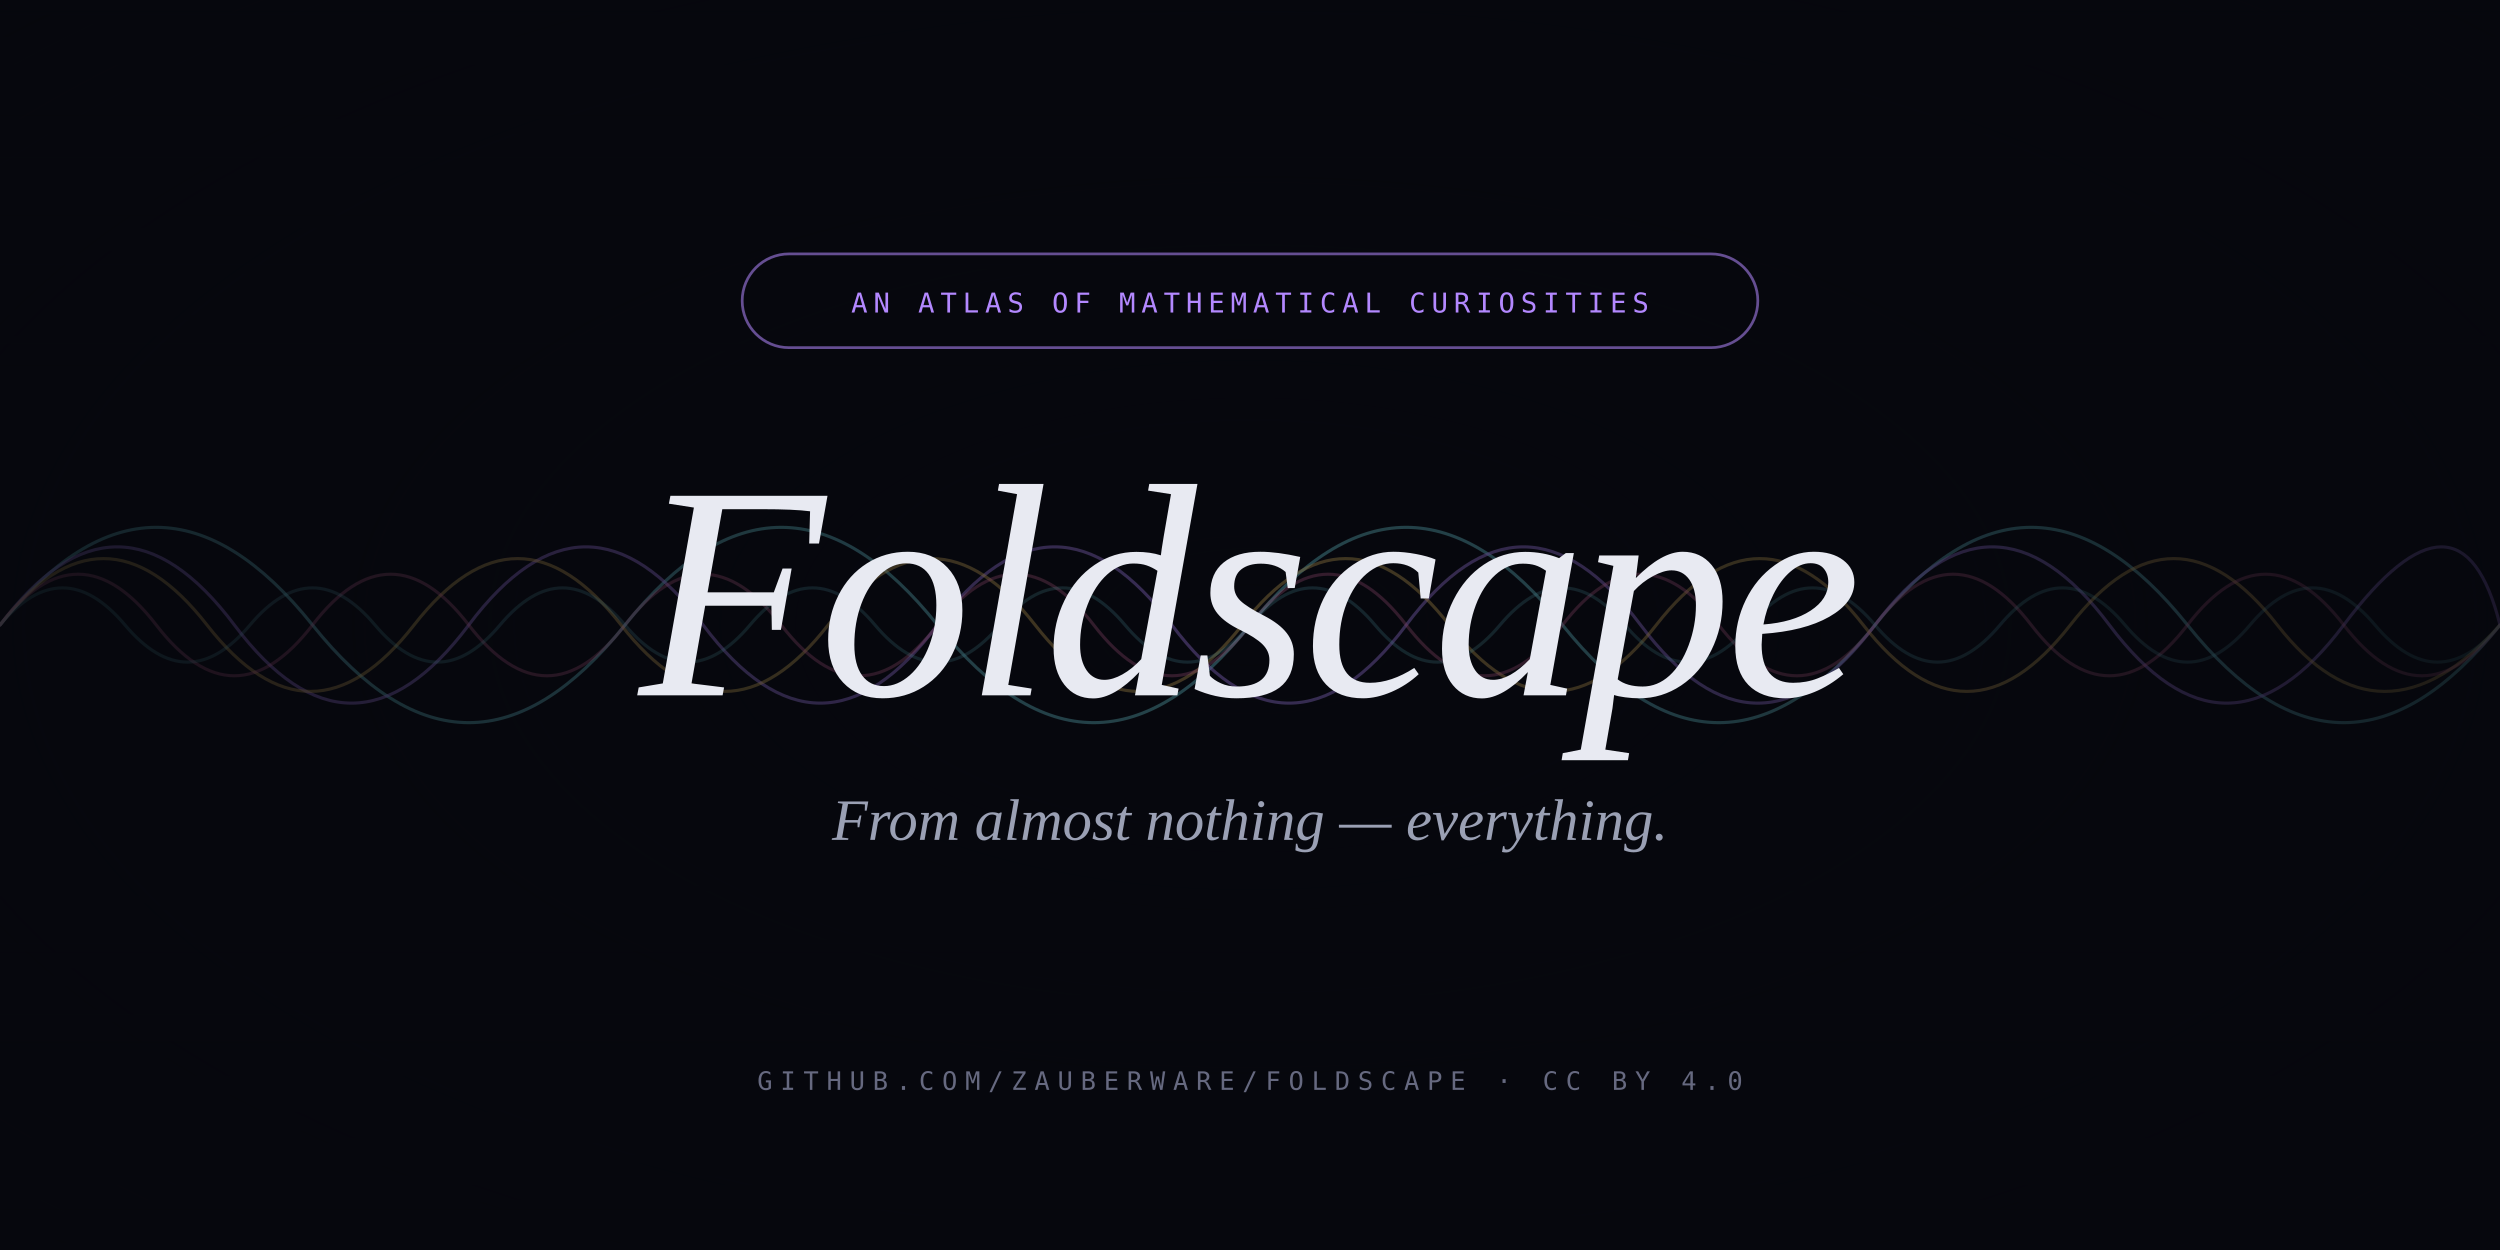
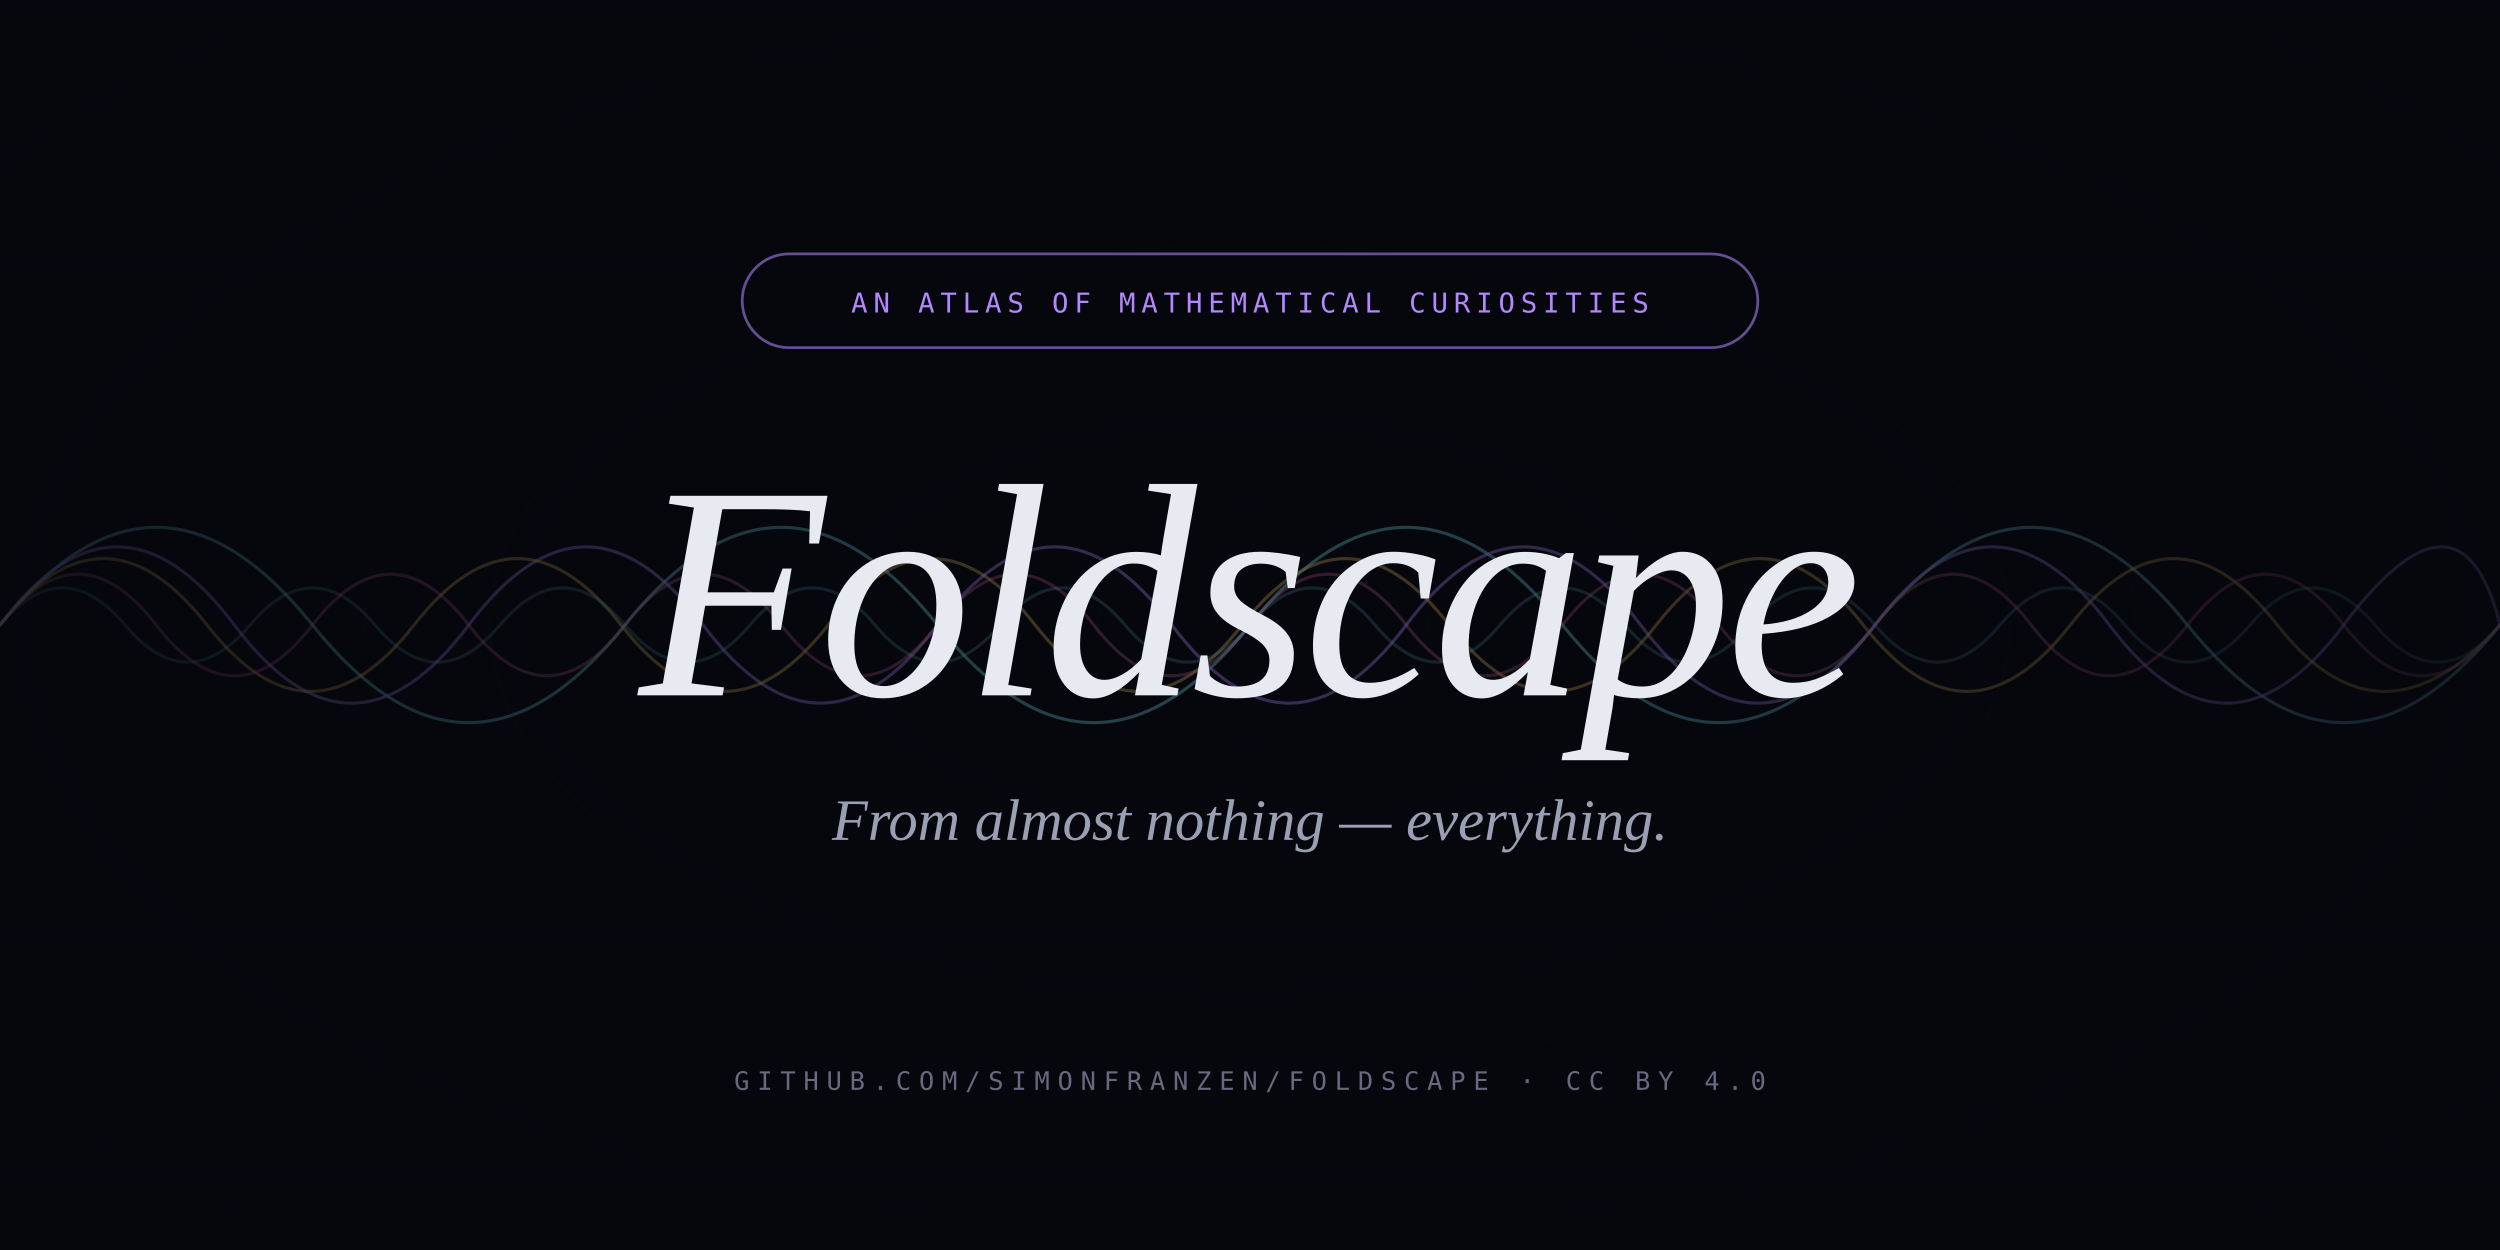
<svg xmlns="http://www.w3.org/2000/svg" viewBox="0 0 1280 640" width="1280" height="640" role="img" aria-label="Foldscape — An Atlas of Mathematical Curiosities">
  <rect width="1280" height="640" fill="#06070d" />
  <defs>
    <radialGradient id="vignette" cx="50%" cy="50%" r="80%">
      <stop offset="0%" stop-color="#06070d" stop-opacity="0" />
      <stop offset="100%" stop-color="#06070d" stop-opacity="0.95" />
    </radialGradient>
    <linearGradient id="topFade" x1="0" x2="0" y1="0" y2="1">
      <stop offset="0%" stop-color="#06070d" stop-opacity="0.6" />
      <stop offset="100%" stop-color="#06070d" stop-opacity="0" />
    </linearGradient>
    <linearGradient id="bottomFade" x1="0" x2="0" y1="1" y2="0">
      <stop offset="0%" stop-color="#06070d" stop-opacity="0.9" />
      <stop offset="100%" stop-color="#06070d" stop-opacity="0" />
    </linearGradient>
  </defs>
  <g fill="none" stroke-width="1.6" stroke-linecap="round" opacity="0.55">
    <path d="M 0 320 Q 80 220, 160 320 T 320 320 T 480 320 T 640 320 T 800 320 T 960 320 T 1120 320 T 1280 320" stroke="#7df3ff" opacity="0.5" />
    <path d="M 0 320 Q 60 240, 120 320 T 240 320 T 360 320 T 480 320 T 600 320 T 720 320 T 840 320 T 960 320 T 1080 320 T 1200 320 T 1280 320" stroke="#b388ff" opacity="0.55" />
    <path d="M 0 320 Q 53 252, 106 320 T 212 320 T 318 320 T 424 320 T 530 320 T 636 320 T 742 320 T 848 320 T 954 320 T 1060 320 T 1166 320 T 1280 320" stroke="#ffd166" opacity="0.45" />
    <path d="M 0 320 Q 40 268, 80 320 T 160 320 T 240 320 T 320 320 T 400 320 T 480 320 T 560 320 T 640 320 T 720 320 T 800 320 T 880 320 T 960 320 T 1040 320 T 1120 320 T 1200 320 T 1280 320" stroke="#ff7ab6" opacity="0.35" />
    <path d="M 0 320 Q 32 282, 64 320 T 128 320 T 192 320 T 256 320 T 320 320 T 384 320 T 448 320 T 512 320 T 576 320 T 640 320 T 704 320 T 768 320 T 832 320 T 896 320 T 960 320 T 1024 320 T 1088 320 T 1152 320 T 1216 320 T 1280 320" stroke="#7df3ff" opacity="0.25" />
  </g>
  <rect width="1280" height="640" fill="url(#vignette)" />
  <rect width="1280" height="200" fill="url(#topFade)" />
  <rect x="0" y="440" width="1280" height="200" fill="url(#bottomFade)" />
  <g transform="translate(640, 154)">
    <rect x="-260" y="-24" width="520" height="48" rx="24" fill="none" stroke="#b388ff" stroke-width="1.4" opacity="0.55" />
    <text x="0" y="6" text-anchor="middle" font-family="ui-monospace, SF Mono, Menlo, Monaco, Consolas, monospace" font-size="14" letter-spacing="3" fill="#b388ff">AN ATLAS OF MATHEMATICAL CURIOSITIES</text>
  </g>
  <text x="640" y="356" text-anchor="middle" font-family="'New York', 'Iowan Old Style', Cambria, 'Times New Roman', Georgia, serif" font-style="italic" font-weight="500" font-size="156" letter-spacing="-3" fill="#e8eaf2">Foldscape</text>
  <text x="640" y="430" text-anchor="middle" font-family="'New York', 'Iowan Old Style', Cambria, 'Times New Roman', Georgia, serif" font-style="italic" font-size="30" fill="#9aa0b4">From almost nothing — everything.</text>
-   <text x="640" y="558" text-anchor="middle" font-family="ui-monospace, SF Mono, Menlo, Monaco, Consolas, monospace" font-size="13" letter-spacing="4" fill="#666980">GITHUB.COM/ZAUBERWARE/FOLDSCAPE  ·  CC BY 4.0</text>
+   <text x="640" y="558" text-anchor="middle" font-family="ui-monospace, SF Mono, Menlo, Monaco, Consolas, monospace" font-size="13" letter-spacing="4" fill="#666980">GITHUB.COM/SIMONFRANZEN/FOLDSCAPE  ·  CC BY 4.0</text>
</svg>
